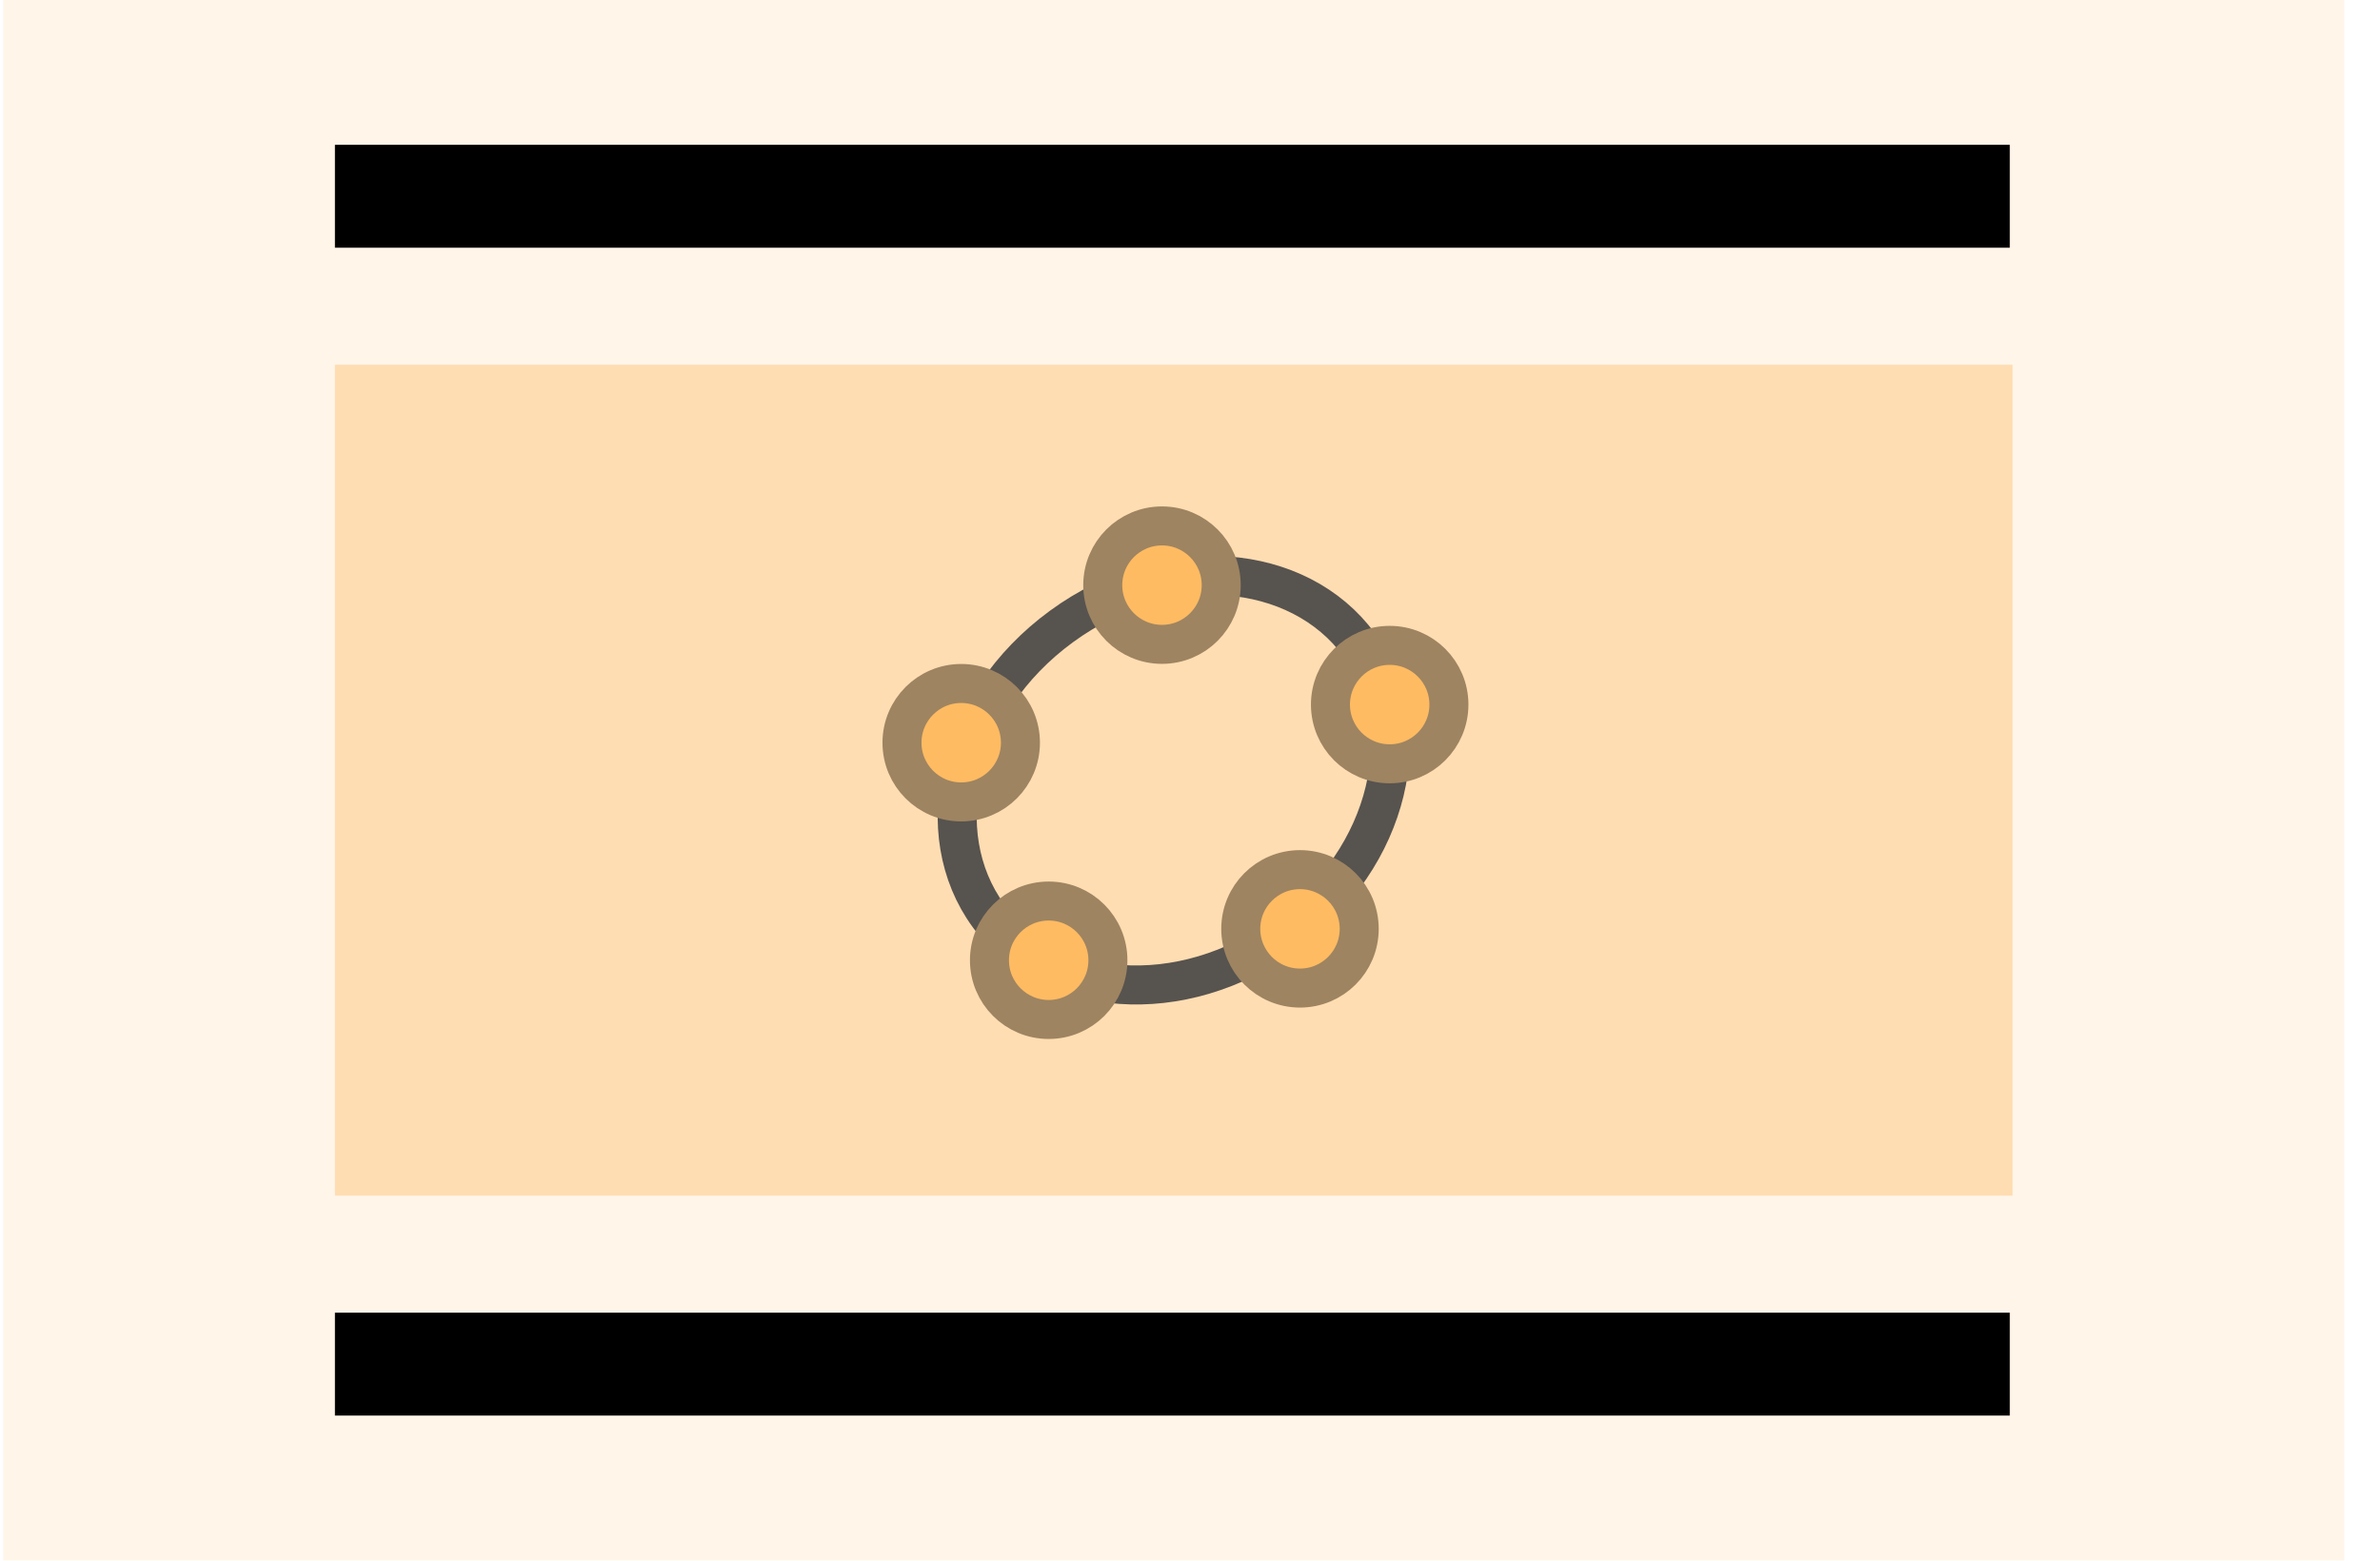
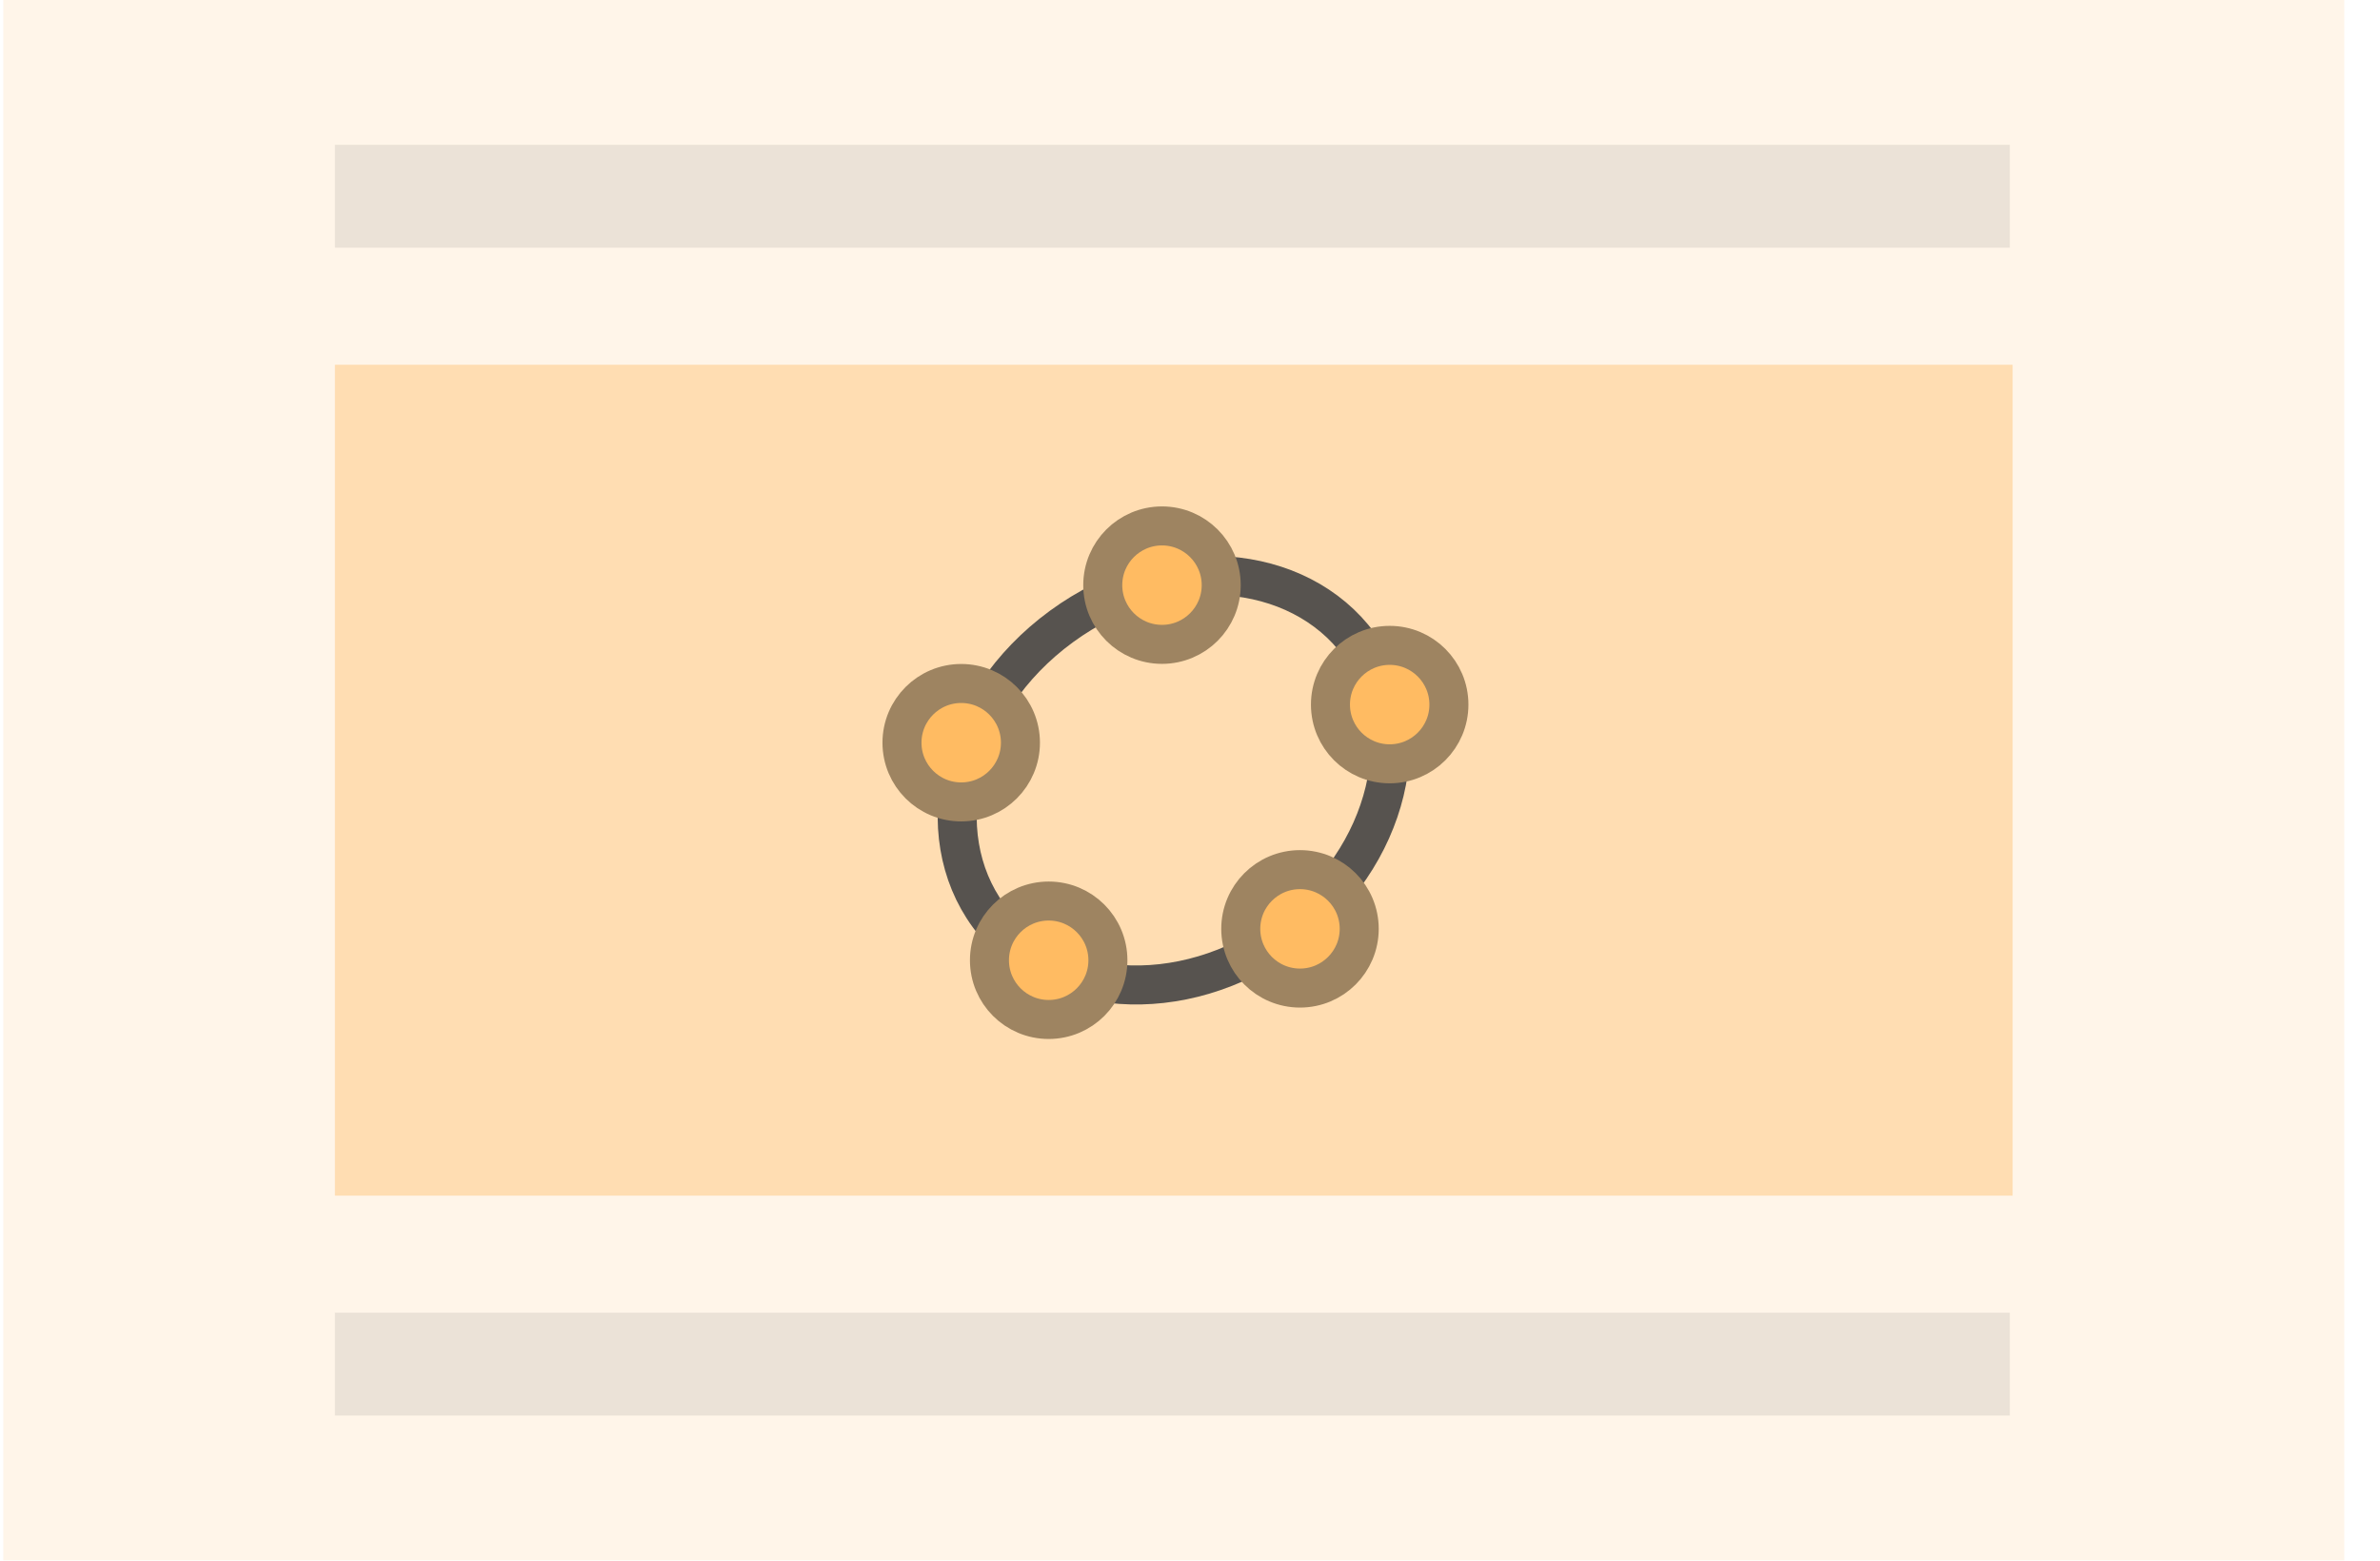
<svg xmlns="http://www.w3.org/2000/svg" viewBox="0 0 61 40" fill="none">
  <path fill="#FFF5E9" d="M.084 0h60v40h-60z" />
-   <path fill="#000" fillOpacity=".08" d="M8.584 3.712h42.928V6.35H8.584z" />
+   <path fill="#000" fill-opacity=".08" d="M8.584 3.712h42.928V6.35H8.584z" />
  <path fill="#FFDDB2" d="M8.584 9.35h43v21.3h-43z" />
  <path stroke="#57534F" d="M34.833 16.528c1.546 2.113.822 5.444-1.869 7.411-2.69 1.967-6.084 1.647-7.63-.467-1.545-2.113-.82-5.444 1.87-7.411 2.69-1.967 6.084-1.647 7.63.467Z" />
  <circle cx="29.782" cy="15" r="1.518" fill="#FFBB62" stroke="#9E8461" strokeWidth=".58" />
  <circle cx="35.618" cy="18.062" r="1.518" fill="#FFBB62" stroke="#9E8461" strokeWidth=".58" />
  <circle cx="33.319" cy="23.811" r="1.518" fill="#FFBB62" stroke="#9E8461" strokeWidth=".58" />
  <circle cx="26.878" cy="24.616" r="1.518" fill="#FFBB62" stroke="#9E8461" strokeWidth=".58" />
  <circle cx="24.636" cy="19.039" r="1.518" fill="#FFBB62" stroke="#9E8461" strokeWidth=".58" />
-   <path fill="#000" fillOpacity=".08" d="M8.584 33.65h42.928v2.638H8.584z" />
+   <path fill="#000" fill-opacity=".08" d="M8.584 33.65h42.928v2.638H8.584z" />
</svg>
